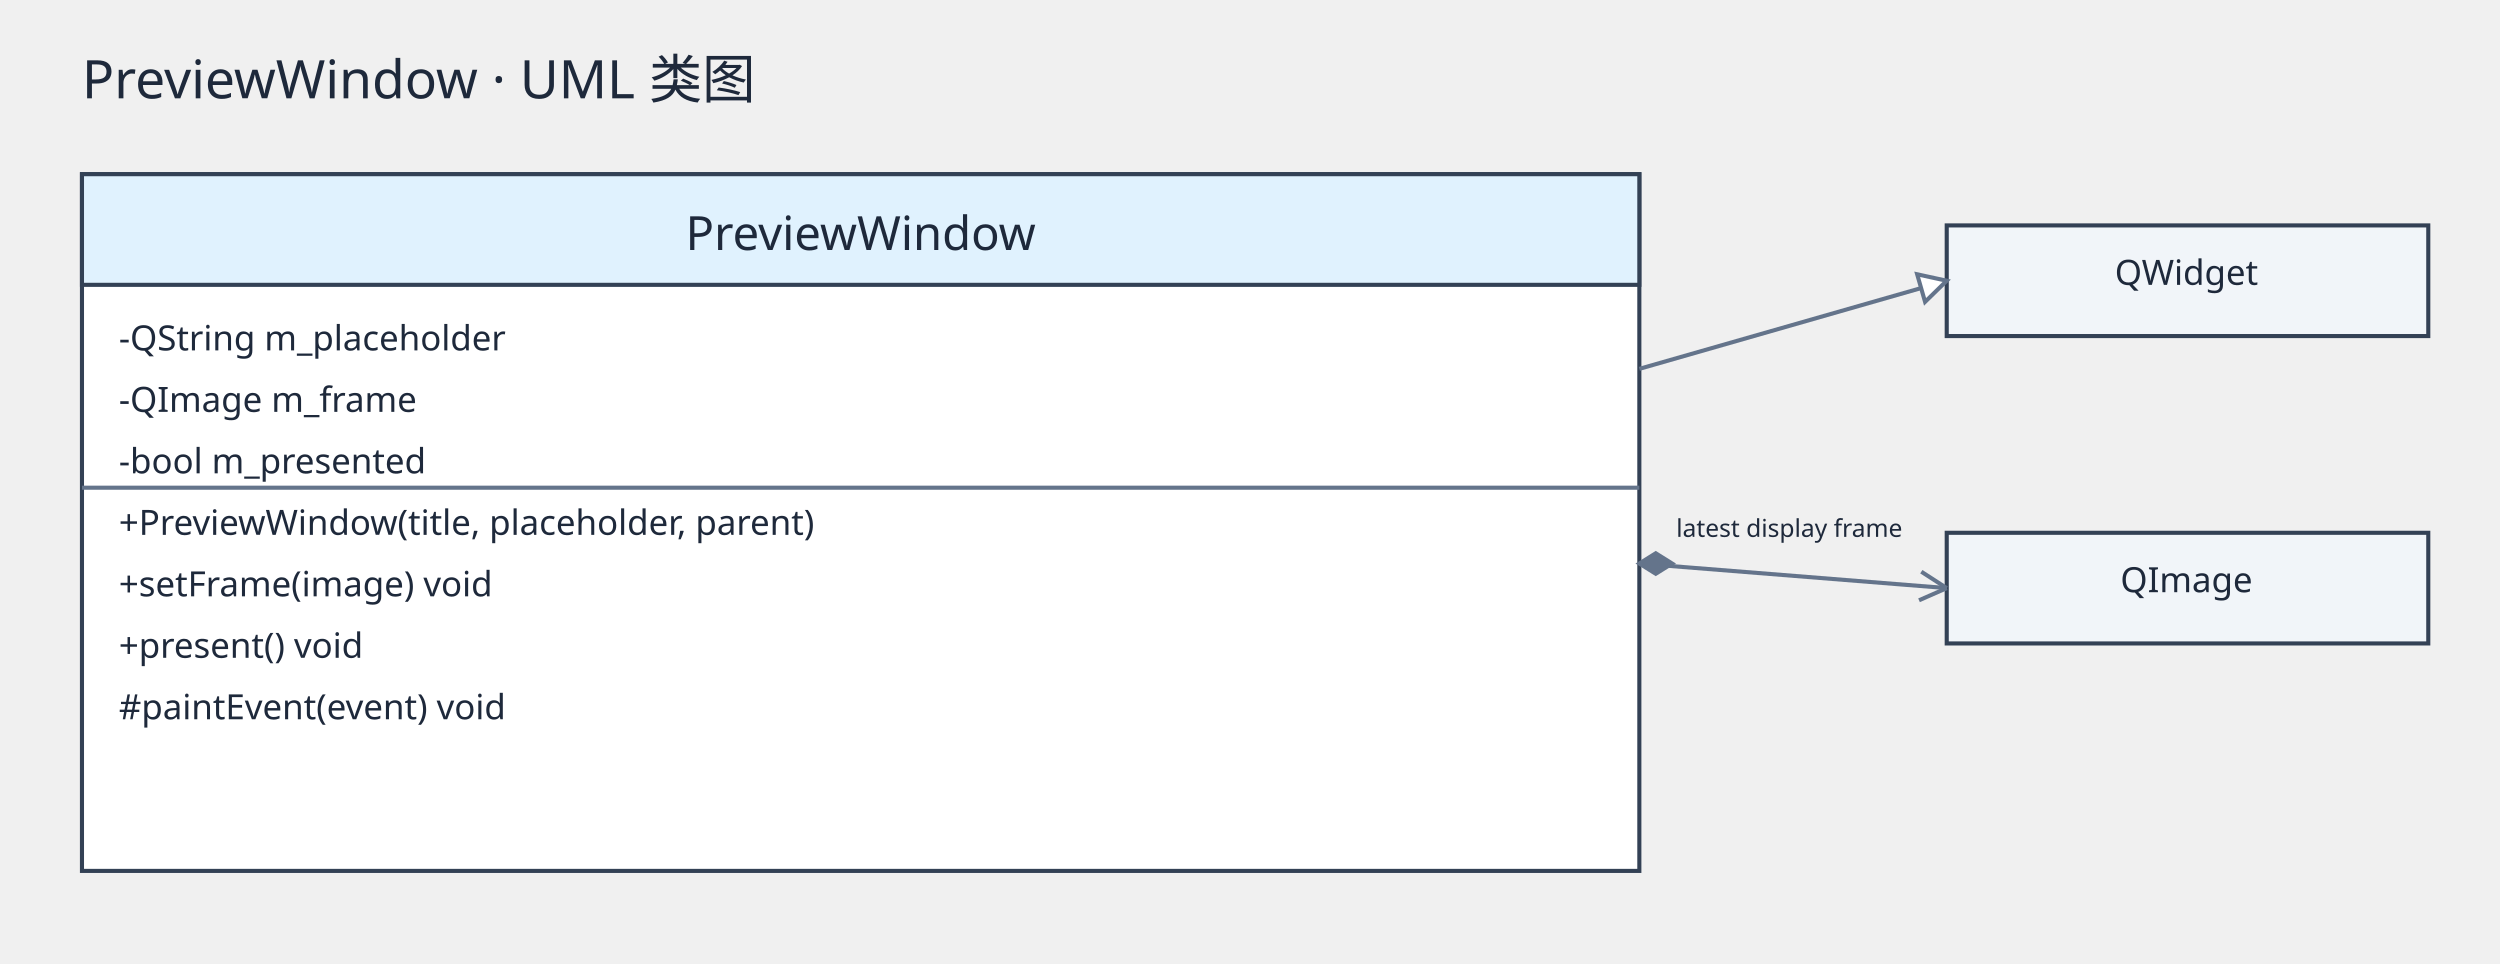
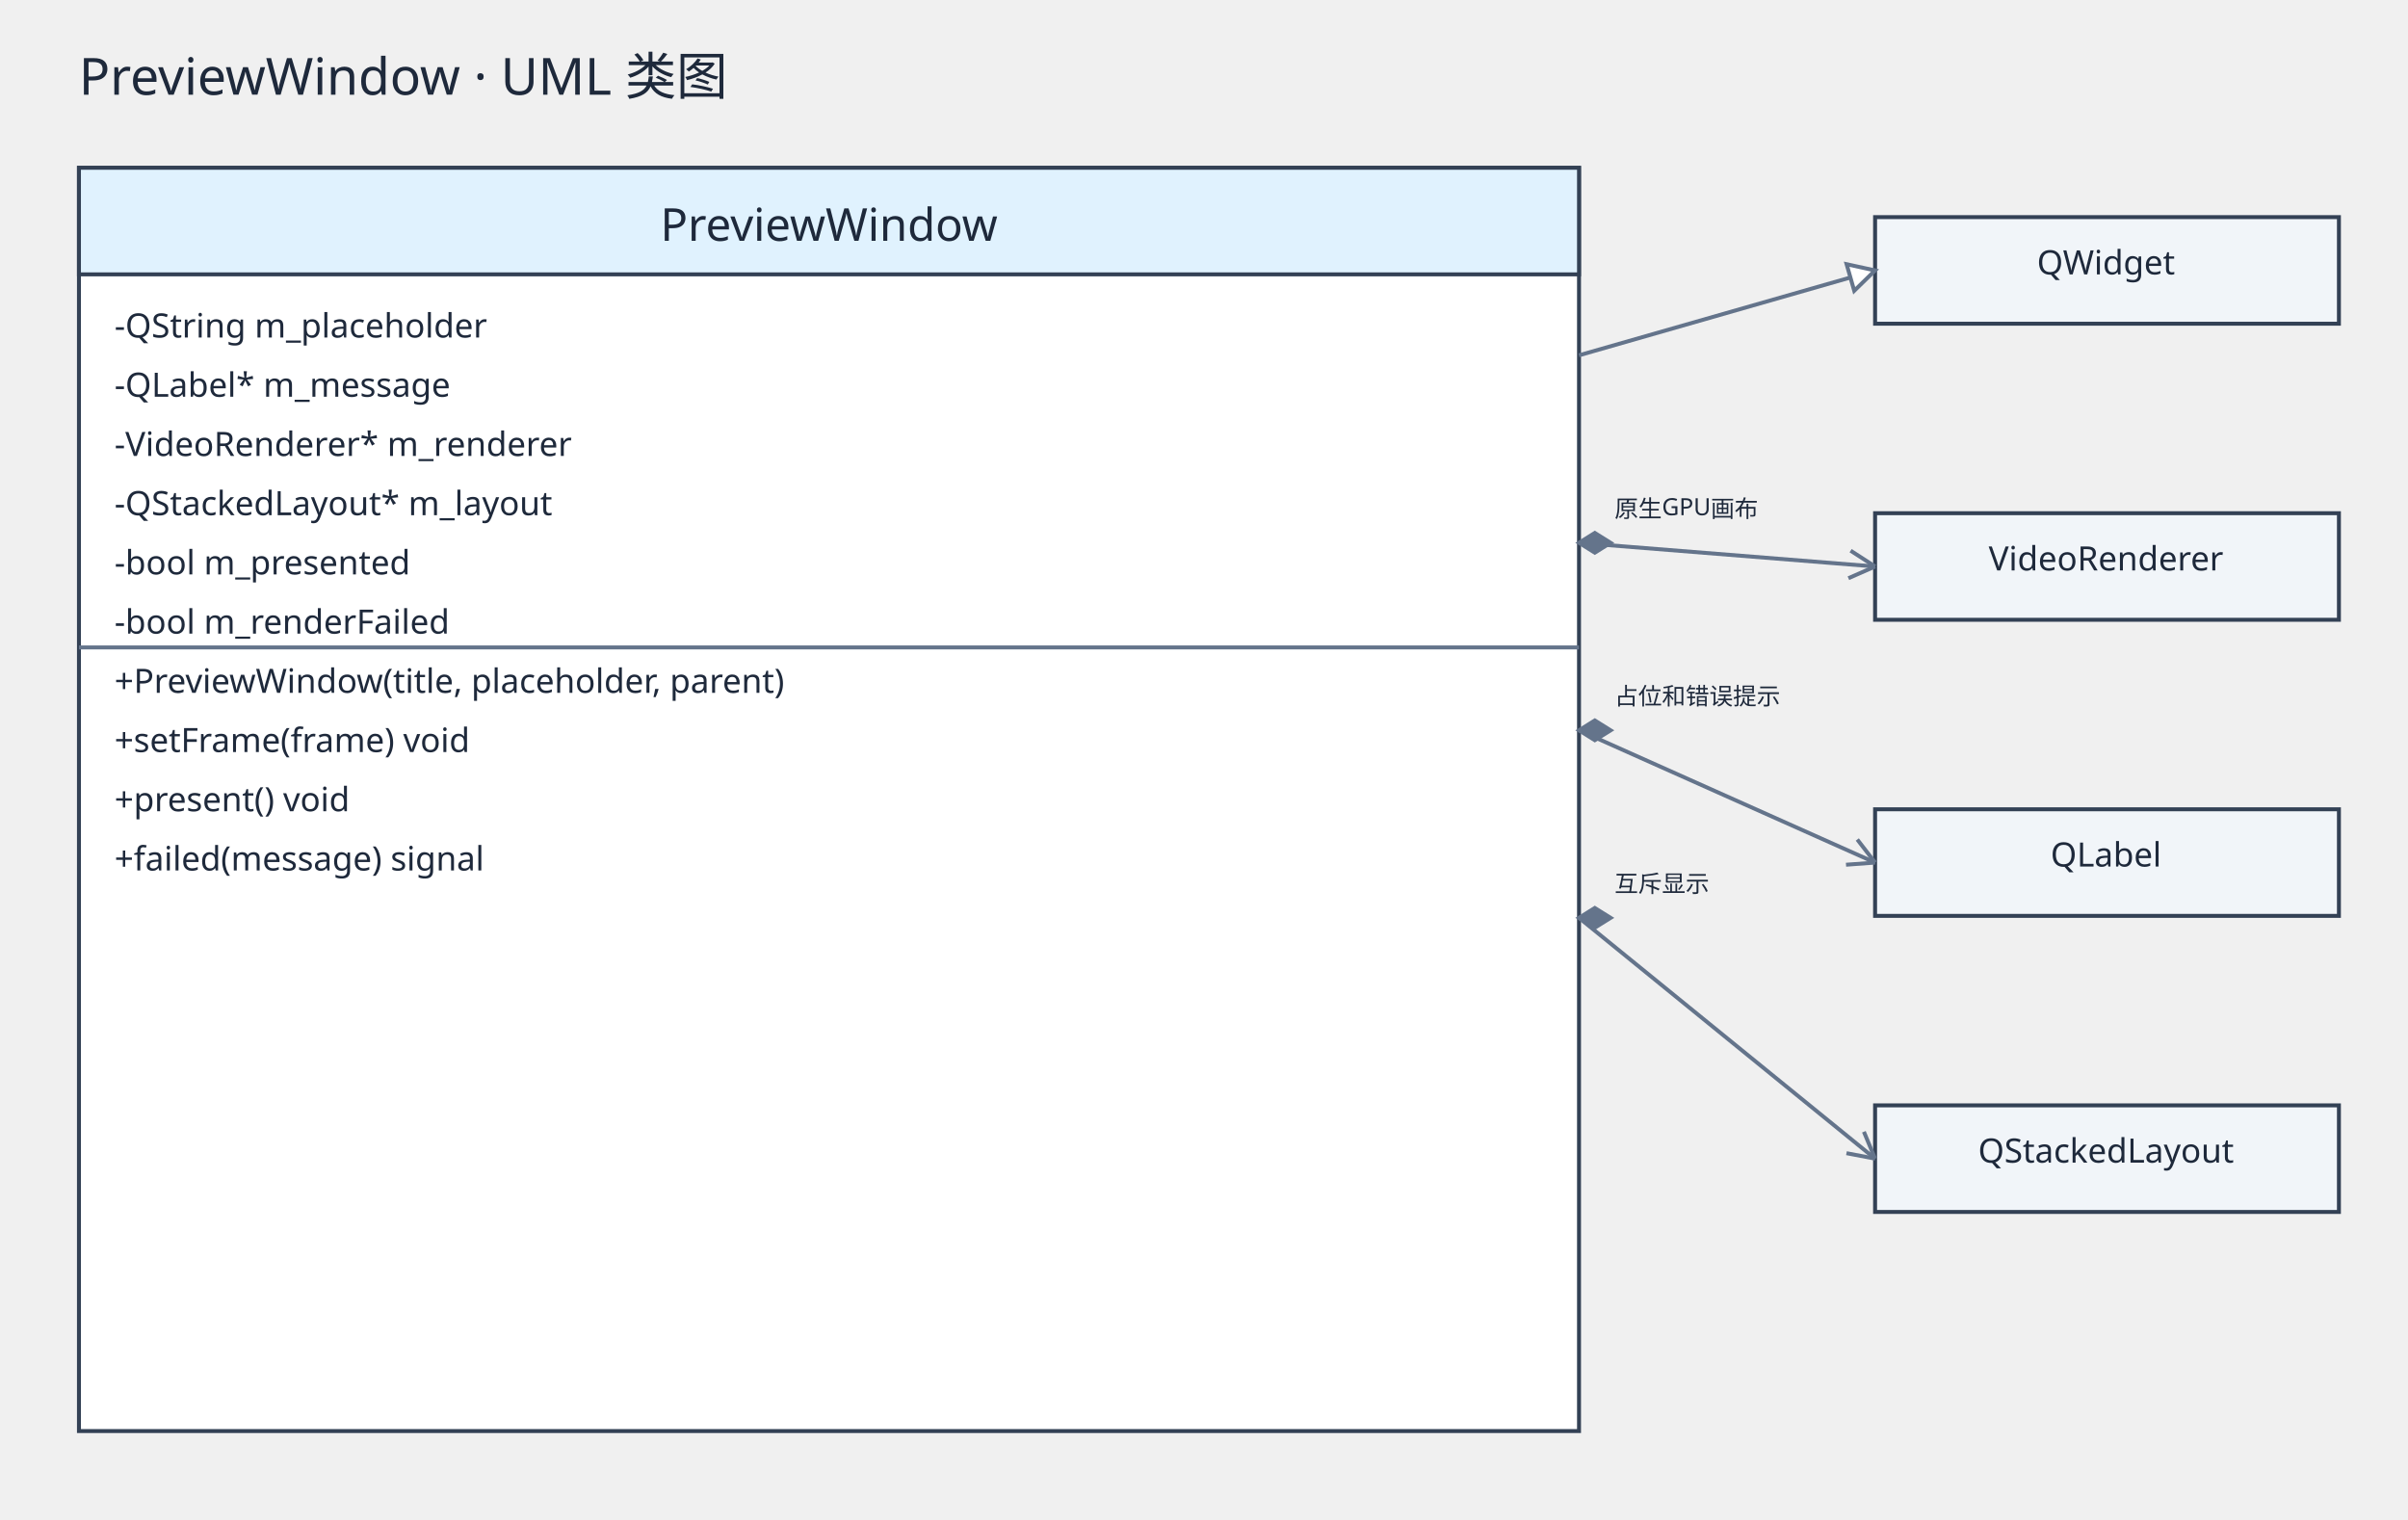
- <svg xmlns="http://www.w3.org/2000/svg" width="1220" height="470" viewBox="0 0 1220 470">
+ <svg xmlns="http://www.w3.org/2000/svg" width="1220" height="770" viewBox="0 0 1220 770">
  <text x="40" y="48" fill="#1e293b" font-family="Microsoft YaHei, sans-serif" font-size="26" text-anchor="start">PreviewWindow · UML 类图</text>
-   <rect x="40" y="85" width="760" height="340" fill="#ffffff" stroke="#334155" stroke-width="2" />
+   <rect x="40" y="85" width="760" height="640" fill="#ffffff" stroke="#334155" stroke-width="2" />
  <rect x="40" y="85" width="760" height="54" fill="#e0f2fe" stroke="#334155" stroke-width="2" />
  <text x="420" y="122" fill="#1e293b" font-family="Microsoft YaHei, sans-serif" font-size="23" text-anchor="middle">PreviewWindow</text>
  <text x="58" y="171" fill="#1e293b" font-family="Microsoft YaHei, sans-serif" font-size="17" text-anchor="start">-QString m_placeholder</text>
-   <text x="58" y="201" fill="#1e293b" font-family="Microsoft YaHei, sans-serif" font-size="17" text-anchor="start">-QImage m_frame</text>
-   <text x="58" y="231" fill="#1e293b" font-family="Microsoft YaHei, sans-serif" font-size="17" text-anchor="start">-bool m_presented</text>
-   <line x1="40" y1="238" x2="800" y2="238" stroke="#64748b" stroke-width="2" />
-   <text x="58" y="261" fill="#1e293b" font-family="Microsoft YaHei, sans-serif" font-size="17" text-anchor="start">+PreviewWindow(title, placeholder, parent)</text>
-   <text x="58" y="291" fill="#1e293b" font-family="Microsoft YaHei, sans-serif" font-size="17" text-anchor="start">+setFrame(image) void</text>
-   <text x="58" y="321" fill="#1e293b" font-family="Microsoft YaHei, sans-serif" font-size="17" text-anchor="start">+present() void</text>
-   <text x="58" y="351" fill="#1e293b" font-family="Microsoft YaHei, sans-serif" font-size="17" text-anchor="start">#paintEvent(event) void</text>
+   <text x="58" y="201" fill="#1e293b" font-family="Microsoft YaHei, sans-serif" font-size="17" text-anchor="start">-QLabel* m_message</text>
+   <text x="58" y="231" fill="#1e293b" font-family="Microsoft YaHei, sans-serif" font-size="17" text-anchor="start">-VideoRenderer* m_renderer</text>
+   <text x="58" y="261" fill="#1e293b" font-family="Microsoft YaHei, sans-serif" font-size="17" text-anchor="start">-QStackedLayout* m_layout</text>
+   <text x="58" y="291" fill="#1e293b" font-family="Microsoft YaHei, sans-serif" font-size="17" text-anchor="start">-bool m_presented</text>
+   <text x="58" y="321" fill="#1e293b" font-family="Microsoft YaHei, sans-serif" font-size="17" text-anchor="start">-bool m_renderFailed</text>
+   <line x1="40" y1="328" x2="800" y2="328" stroke="#64748b" stroke-width="2" />
+   <text x="58" y="351" fill="#1e293b" font-family="Microsoft YaHei, sans-serif" font-size="17" text-anchor="start">+PreviewWindow(title, placeholder, parent)</text>
+   <text x="58" y="381" fill="#1e293b" font-family="Microsoft YaHei, sans-serif" font-size="17" text-anchor="start">+setFrame(frame) void</text>
+   <text x="58" y="411" fill="#1e293b" font-family="Microsoft YaHei, sans-serif" font-size="17" text-anchor="start">+present() void</text>
+   <text x="58" y="441" fill="#1e293b" font-family="Microsoft YaHei, sans-serif" font-size="17" text-anchor="start">+failed(message) signal</text>
  <rect x="950" y="110" width="235" height="54" fill="#f1f5f9" stroke="#334155" stroke-width="2" />
  <text x="1067" y="139" fill="#1e293b" font-family="Microsoft YaHei, sans-serif" font-size="17" text-anchor="middle">QWidget</text>
  <rect x="950" y="260" width="235" height="54" fill="#f1f5f9" stroke="#334155" stroke-width="2" />
-   <text x="1067" y="289" fill="#1e293b" font-family="Microsoft YaHei, sans-serif" font-size="17" text-anchor="middle">QImage</text>
+   <text x="1067" y="289" fill="#1e293b" font-family="Microsoft YaHei, sans-serif" font-size="17" text-anchor="middle">VideoRenderer</text>
+   <rect x="950" y="410" width="235" height="54" fill="#f1f5f9" stroke="#334155" stroke-width="2" />
+   <text x="1067" y="439" fill="#1e293b" font-family="Microsoft YaHei, sans-serif" font-size="17" text-anchor="middle">QLabel</text>
+   <rect x="950" y="560" width="235" height="54" fill="#f1f5f9" stroke="#334155" stroke-width="2" />
+   <text x="1067" y="589" fill="#1e293b" font-family="Microsoft YaHei, sans-serif" font-size="17" text-anchor="middle">QStackedLayout</text>
  <line x1="800" y1="180" x2="950" y2="137" stroke="#64748b" stroke-width="2" />
  <polygon points="950,137 939.432,147.311 935.574,133.853" fill="#ffffff" stroke="#64748b" stroke-width="2" />
  <line x1="800" y1="275" x2="950" y2="287" stroke="#64748b" stroke-width="2" />
  <line x1="950" y1="287" x2="936.483" y2="292.941" stroke="#64748b" stroke-width="2" />
  <line x1="950" y1="287" x2="937.6" y2="278.986" stroke="#64748b" stroke-width="2" />
  <polygon points="800,275 808,270 816,275 808,280" fill="#64748b" stroke="#64748b" stroke-width="2" />
-   <text x="818" y="262" fill="#1e293b" font-family="Microsoft YaHei, sans-serif" font-size="12" text-anchor="start">latest display frame</text>
+   <text x="818" y="262" fill="#1e293b" font-family="Microsoft YaHei, sans-serif" font-size="12" text-anchor="start">原生GPU画布</text>
+   <line x1="800" y1="370" x2="950" y2="437" stroke="#64748b" stroke-width="2" />
+   <line x1="950" y1="437" x2="935.275" y2="438.09" stroke="#64748b" stroke-width="2" />
+   <line x1="950" y1="437" x2="940.985" y2="425.307" stroke="#64748b" stroke-width="2" />
+   <polygon points="800,370 808,365 816,370 808,375" fill="#64748b" stroke="#64748b" stroke-width="2" />
+   <text x="818" y="357" fill="#1e293b" font-family="Microsoft YaHei, sans-serif" font-size="12" text-anchor="start">占位和错误提示</text>
+   <line x1="800" y1="465" x2="950" y2="587" stroke="#64748b" stroke-width="2" />
+   <line x1="950" y1="587" x2="935.498" y2="584.228" stroke="#64748b" stroke-width="2" />
+   <line x1="950" y1="587" x2="944.332" y2="573.367" stroke="#64748b" stroke-width="2" />
+   <polygon points="800,465 808,460 816,465 808,470" fill="#64748b" stroke="#64748b" stroke-width="2" />
+   <text x="818" y="452" fill="#1e293b" font-family="Microsoft YaHei, sans-serif" font-size="12" text-anchor="start">互斥显示</text>
</svg>
